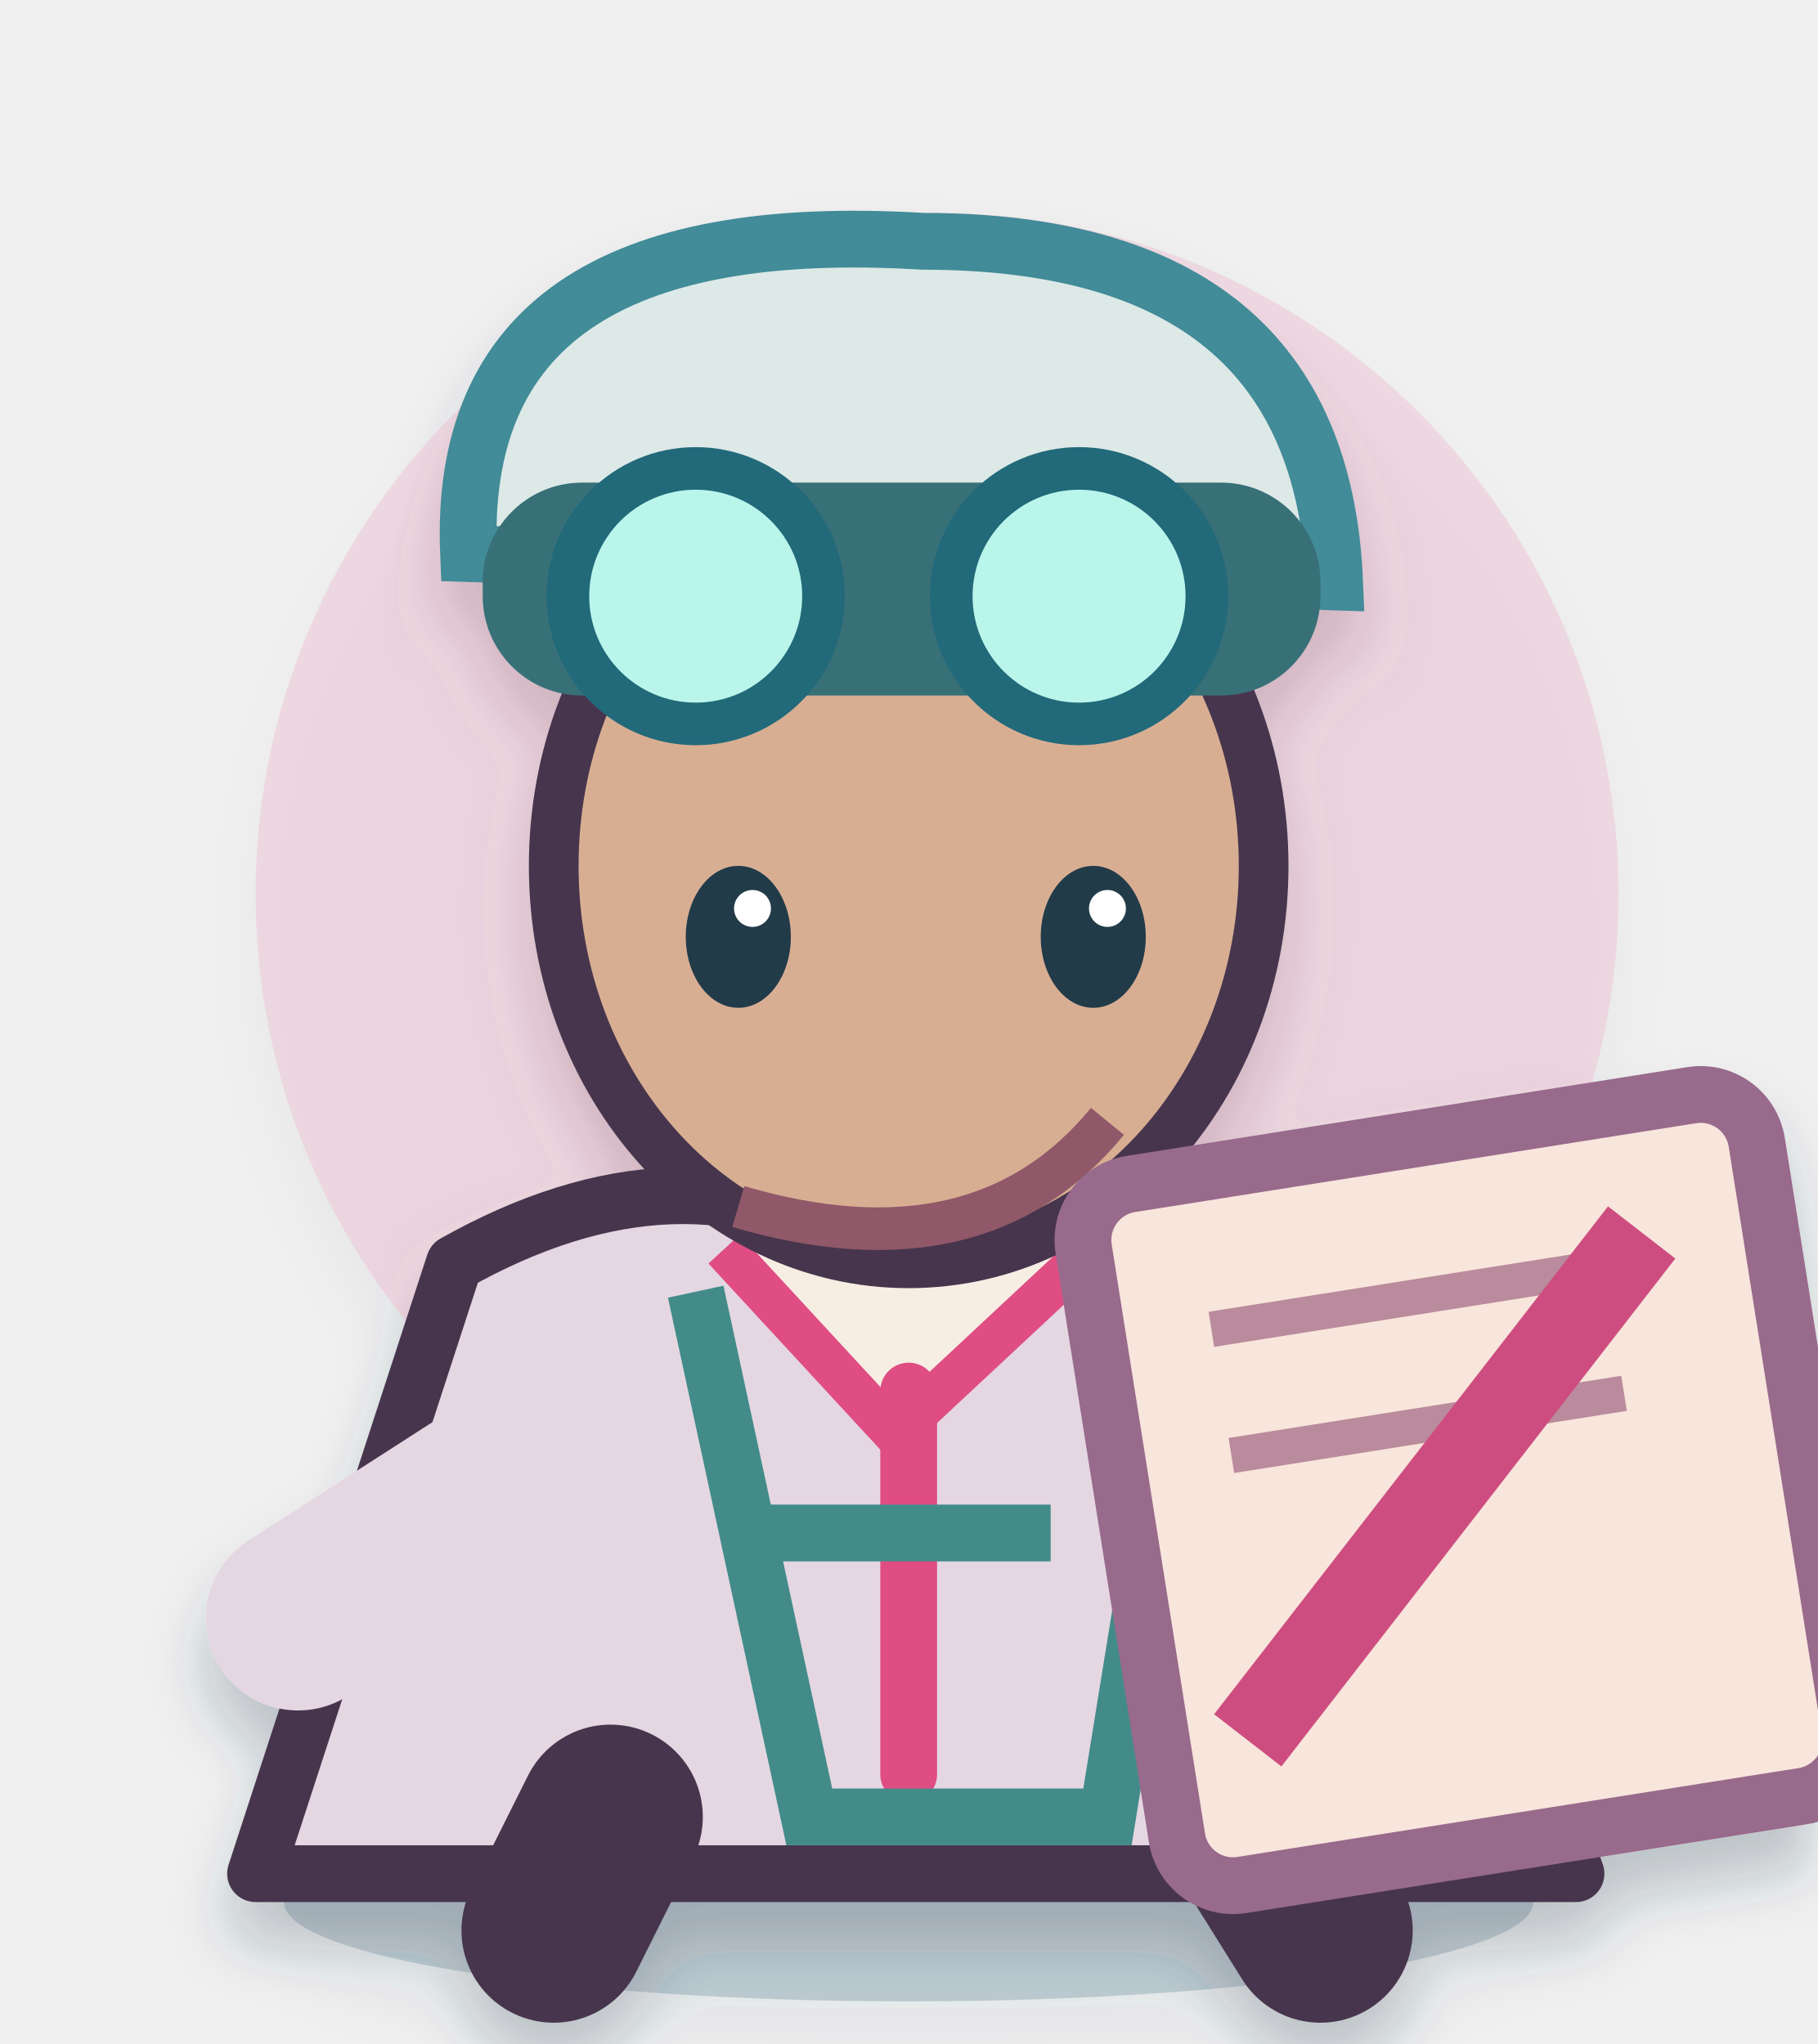
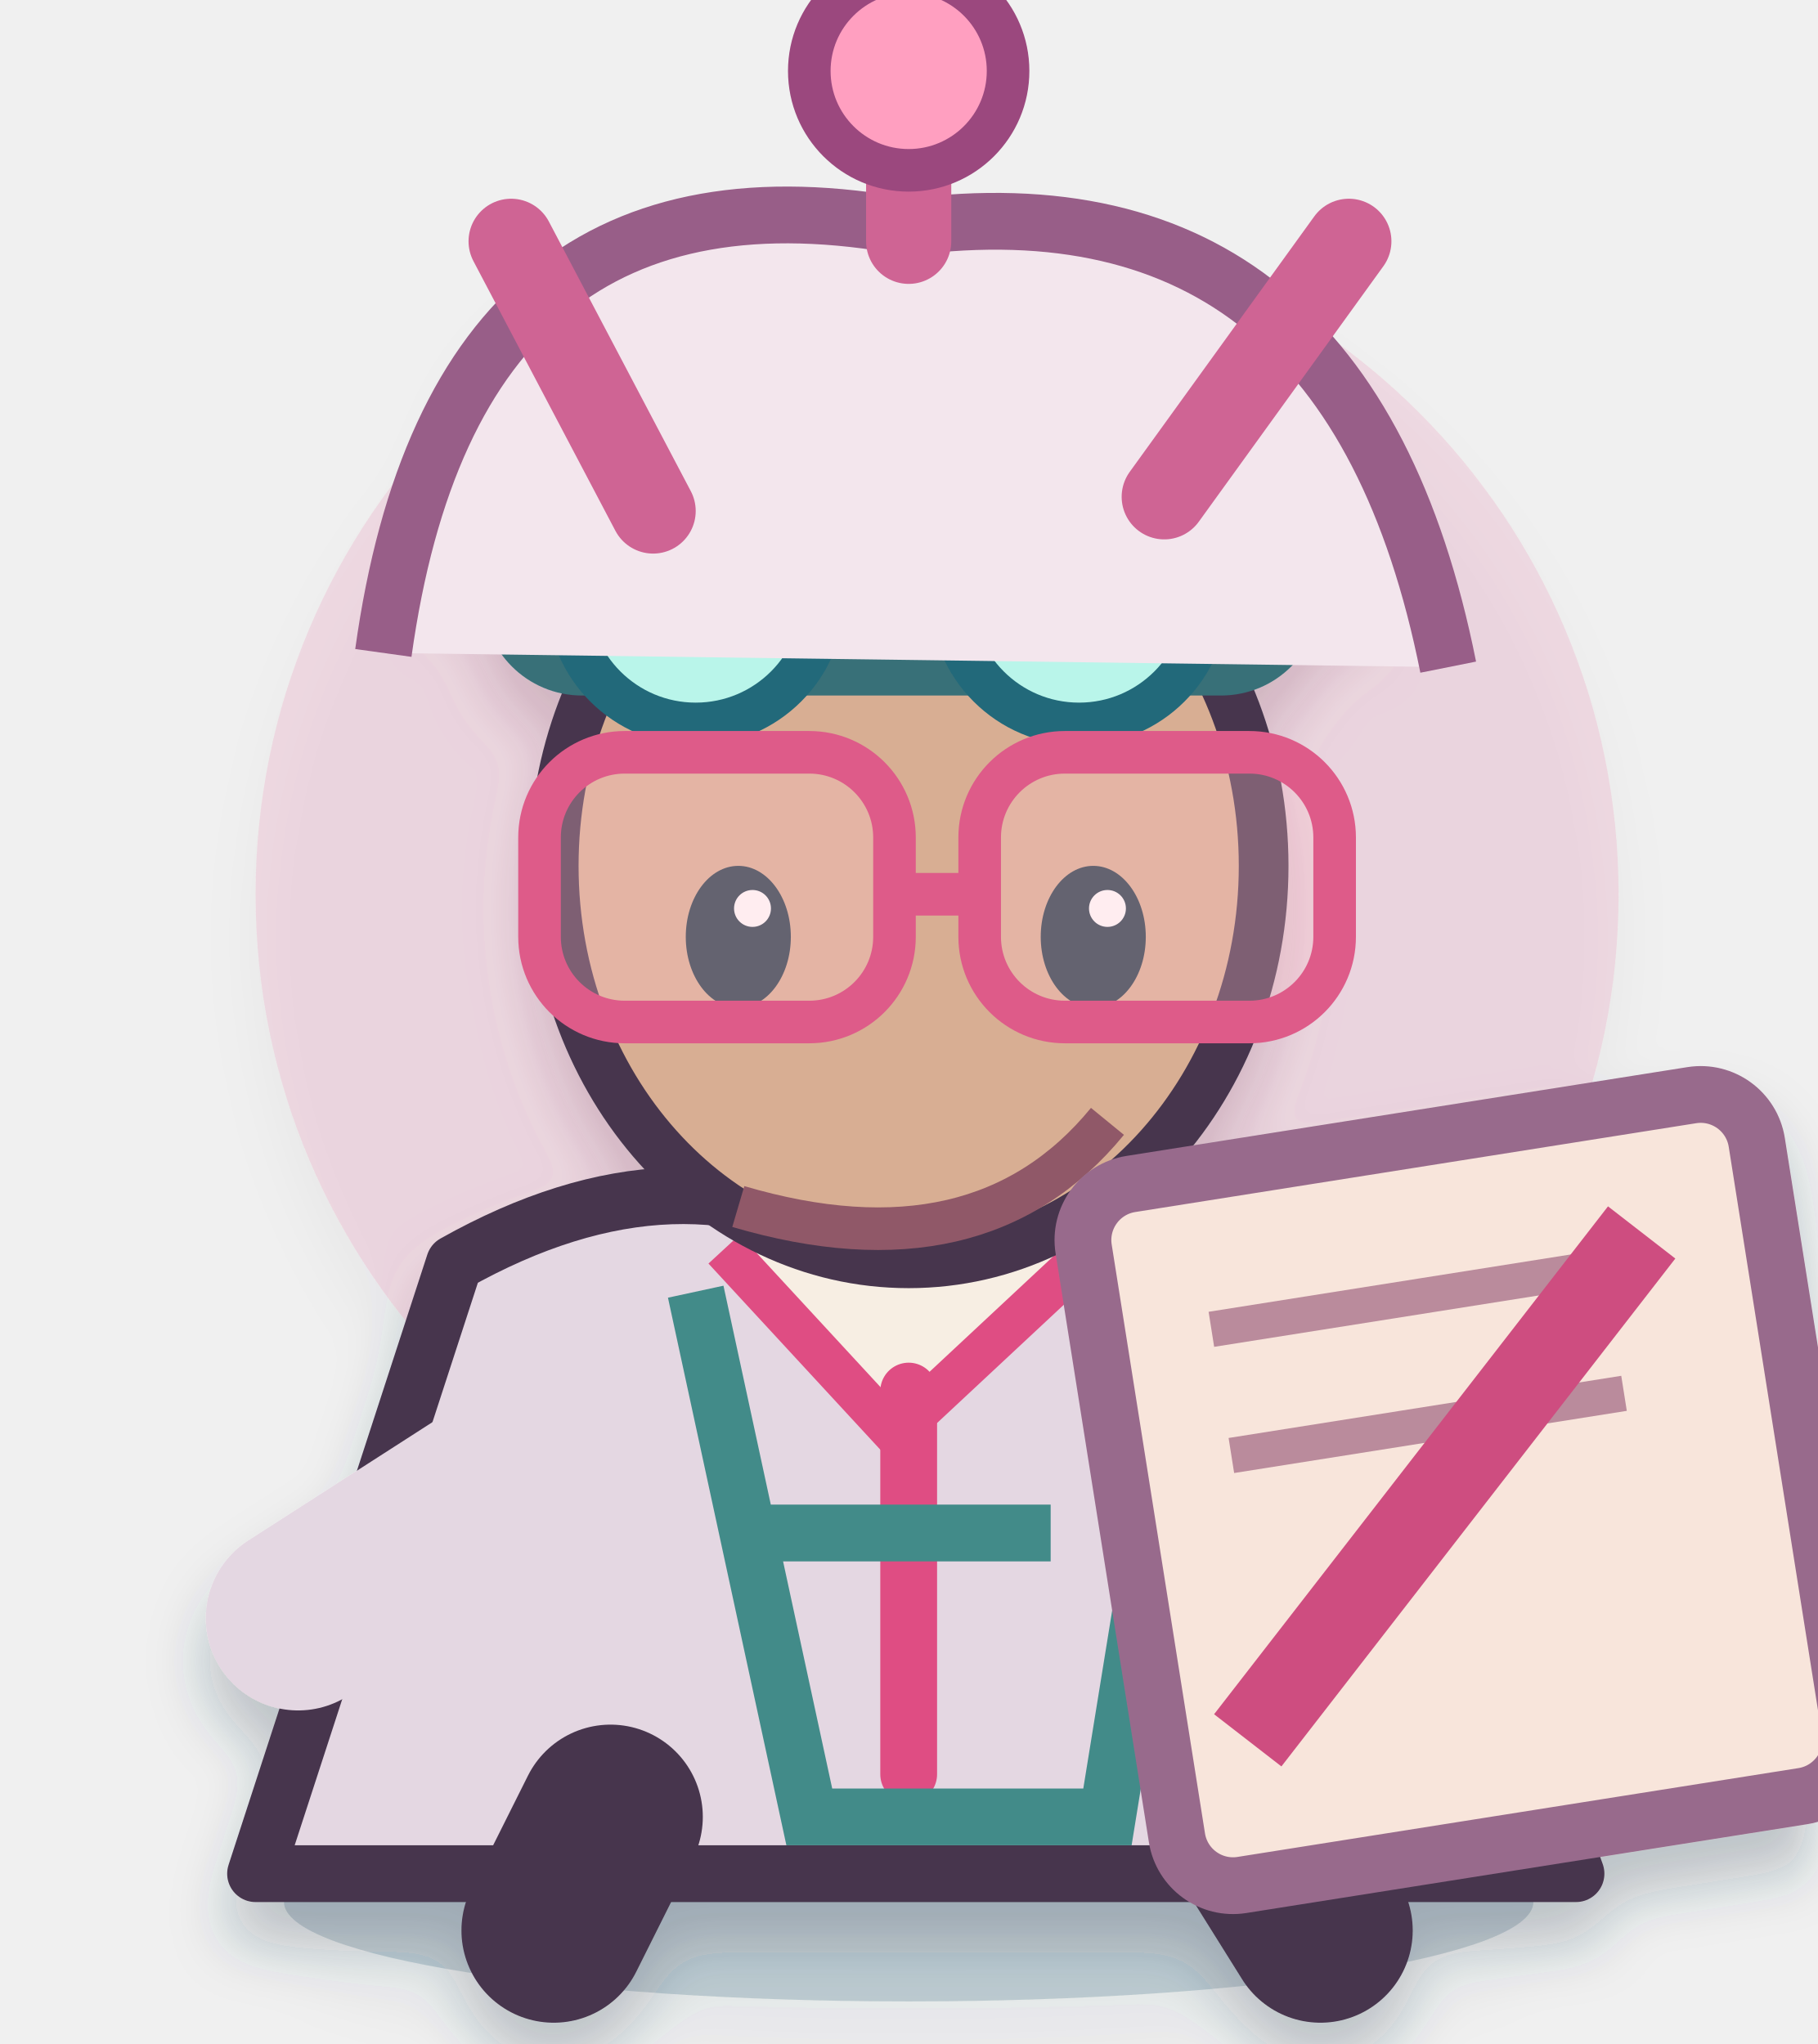
<svg xmlns="http://www.w3.org/2000/svg" viewBox="0 0 128 144" role="img" aria-labelledby="title-mini_boss">
  <defs>
    <filter id="shadow" x="-25%" y="-25%" width="150%" height="150%">
      <feDropShadow dx="0" dy="3" stdDeviation="2" flood-color="#163950" flood-opacity=".25" />
    </filter>
  </defs>
  <g filter="url(#shadow)">
    <ellipse cx="64" cy="134" rx="44" ry="7" fill="#0d3e58" opacity=".18" />
    <circle cx="66" cy="63" r="48" fill="#df4e83" opacity=".13" />
    <path d="M18 132L32 89Q48 80 61 88Q78 81 96 90L111 132Z" fill="#e4d7e2" stroke="#47364e" stroke-width="4" stroke-linejoin="round" />
    <path d="M35 105L21 114M96 104L110 91" stroke="#e4d7e2" stroke-width="13" stroke-linecap="round" />
    <path d="M43 128L39 136M88 128L93 136" stroke="#47364e" stroke-width="13" stroke-linecap="round" />
    <path d="M51 88L63 101 78 87" fill="#f7eee3" stroke="#df4e83" stroke-width="3" />
    <path d="M64 98V125" stroke="#df4e83" stroke-width="4" stroke-linecap="round" />
    <ellipse cx="64" cy="61" rx="25" ry="28" fill="#d8ae93" stroke="#47364e" stroke-width="3.5" />
    <path d="M39 45Q40 31 62 32Q84 29 89 46" fill="none" stroke="#8a6f60" stroke-width="3" />
    <ellipse cx="52" cy="66" rx="3.7" ry="5" fill="#223a4a" />
    <ellipse cx="77" cy="66" rx="3.7" ry="5" fill="#223a4a" />
    <circle cx="53" cy="64" r="1.3" fill="#fff" />
    <circle cx="78" cy="64" r="1.3" fill="#fff" />
    <path d="M52 85Q69 90 78 79" fill="none" stroke="#905967" stroke-width="3" />
    <path d="M49 91L57 128H78L84 91M52 108H74" fill="none" stroke="#438b89" stroke-width="4" />
    <path d="M33 39Q32 15 65 17Q93 17 94 41Z" fill="#dce9e7" stroke="#428b98" stroke-width="4" />
    <rect x="34" y="34" width="59" height="15" rx="7" fill="#376f78" />
    <circle cx="49" cy="42" r="9" fill="#b9f5ea" stroke="#22697a" stroke-width="3" />
    <circle cx="76" cy="42" r="9" fill="#b9f5ea" stroke="#22697a" stroke-width="3" />
    <g transform="translate(103 103) rotate(-9)">
      <rect x="-24" y="-23" width="48" height="50" rx="4" fill="#f8e5db" stroke="#986b8c" stroke-width="4" />
      <path d="M-16-12H15M-16-3H12" stroke="#ba8b9c" stroke-width="2.5" />
      <path d="M-18 17L15-14" stroke="#ce4e80" stroke-width="6" />
    </g>
  </g>
+   <g aria-label="Фальшивий доктор з антеною">
+     <path d="M27 46Q32 10 64 16 95 12 102 47" fill="#f3e6ed" stroke="#985e88" stroke-width="4" />
+     <path d="M64 17V4M46 36L36 17M82 35L95 17" stroke="#cf6494" stroke-width="6" stroke-linecap="round" />
+     <circle cx="64" cy="5" r="7" fill="#ff9fc0" stroke="#9b487e" stroke-width="3" />
+     <rect x="38" y="53" width="25" height="19" rx="6" fill="#ffc3cb" fill-opacity=".3" stroke="#de5b89" stroke-width="3" />
+     <rect x="69" y="53" width="25" height="19" rx="6" fill="#ffc3cb" fill-opacity=".3" stroke="#de5b89" stroke-width="3" />
+     <path d="M63 63H69" stroke="#de5b89" stroke-width="3" />
+   </g>
</svg>
